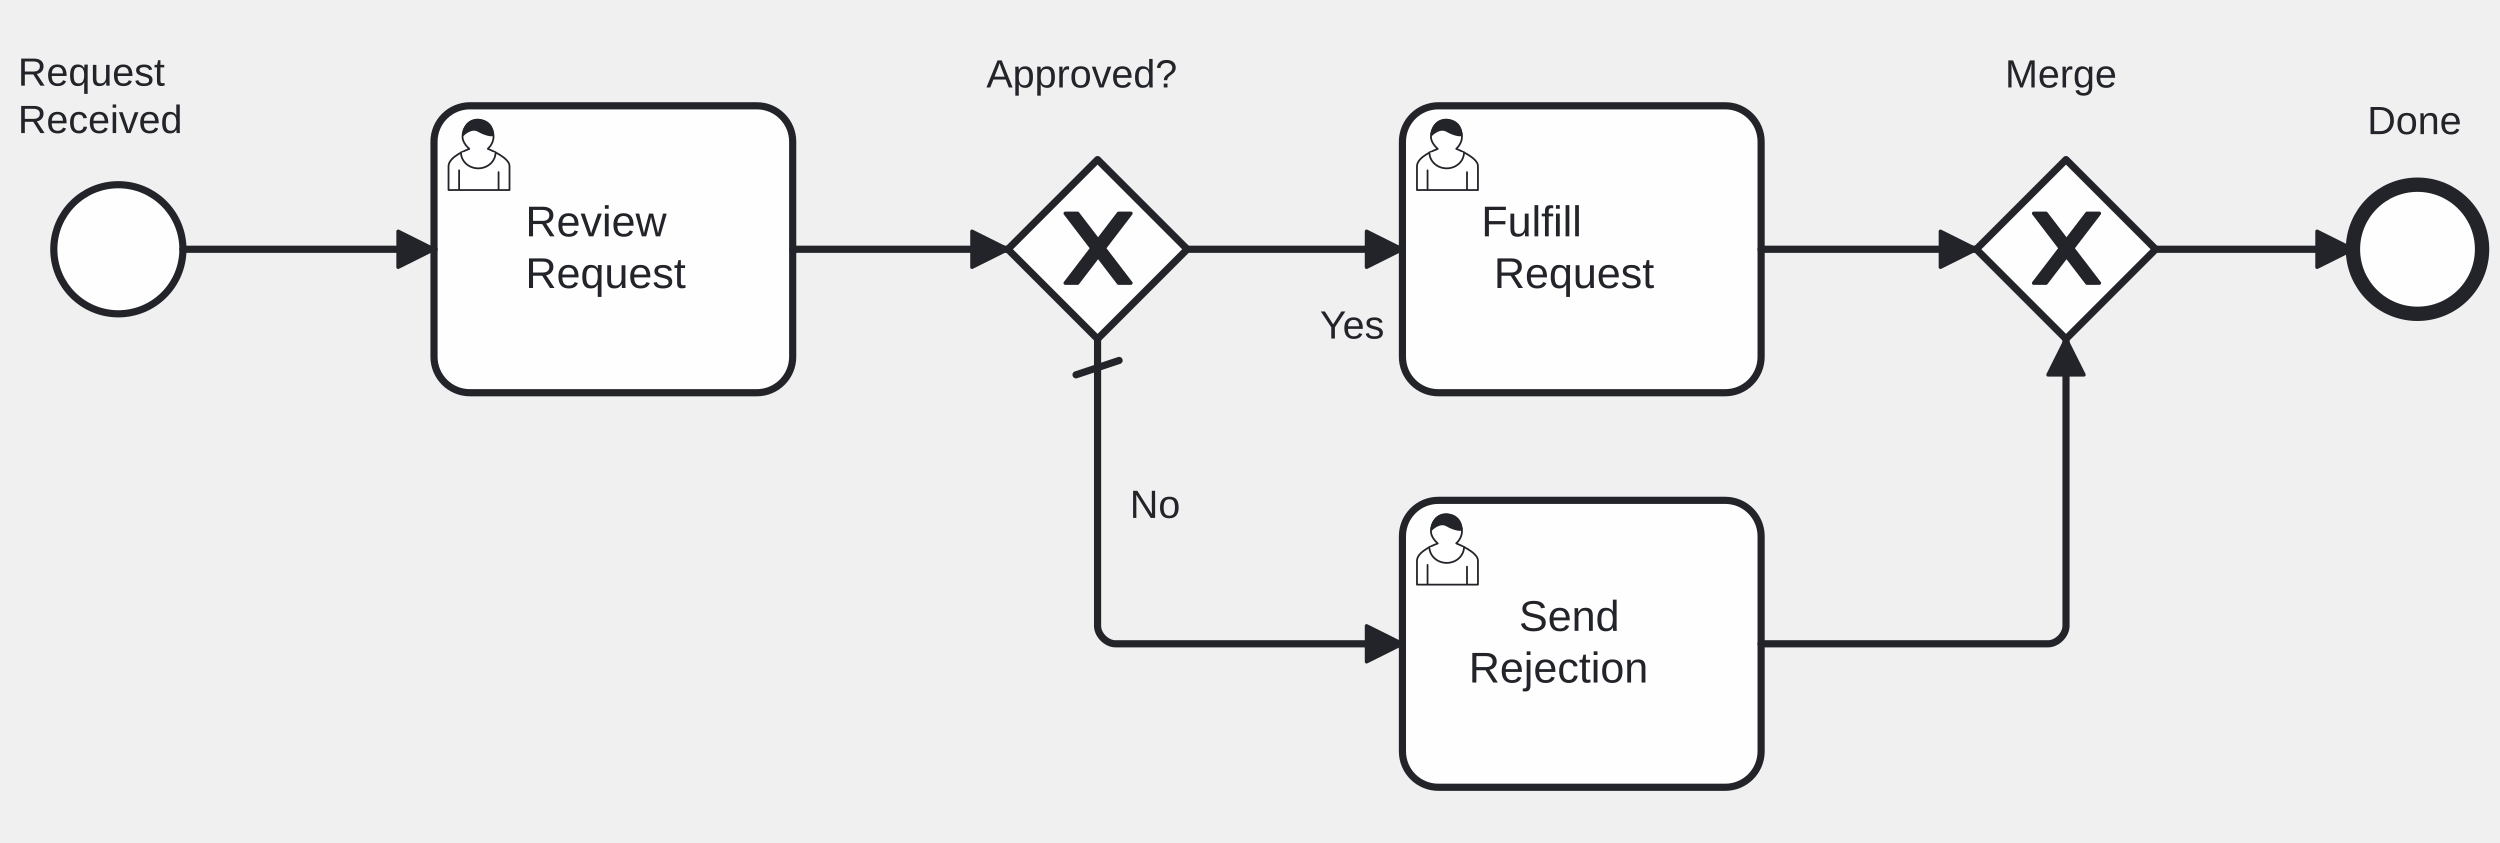
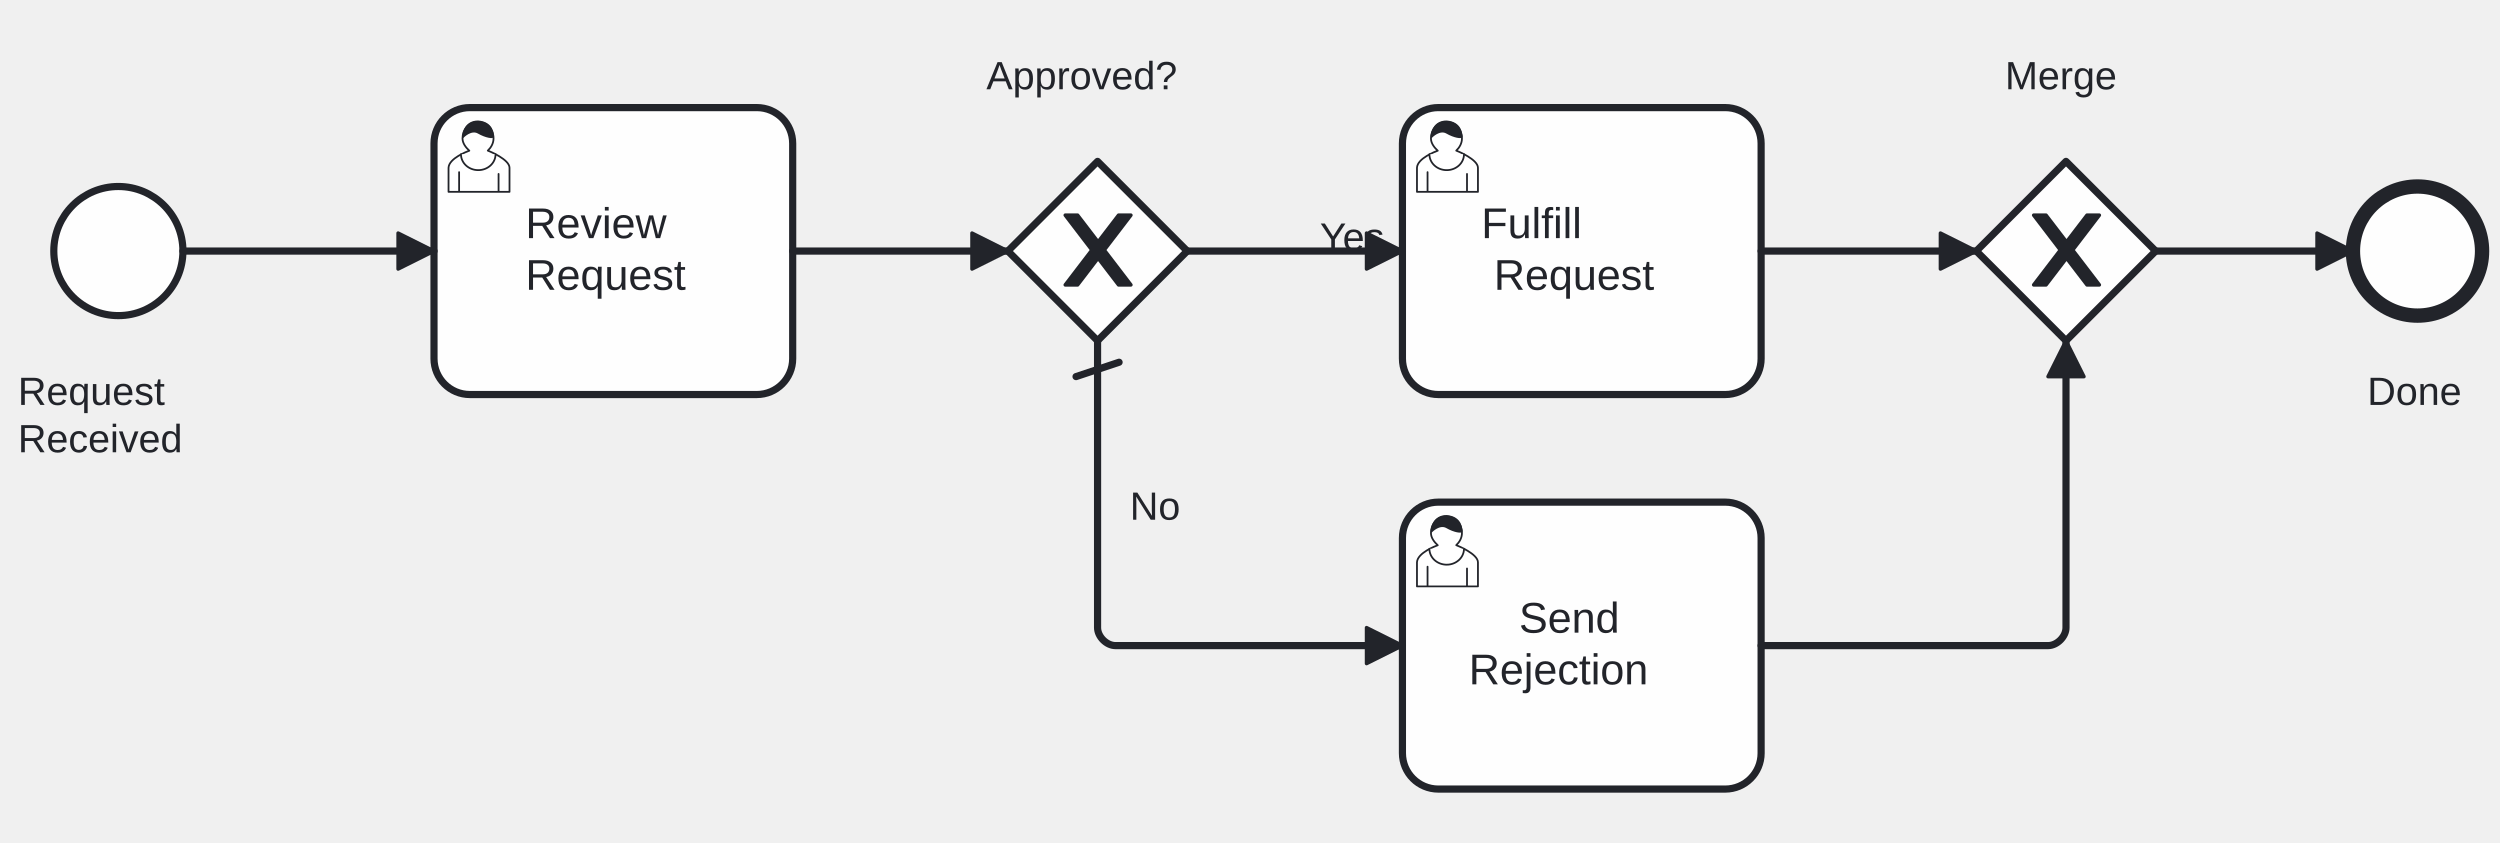
- <svg xmlns="http://www.w3.org/2000/svg" width="875" height="295" viewBox="177 80 697 216" version="1.1">
+ <svg xmlns="http://www.w3.org/2000/svg" width="875" height="295" viewBox="177 80 697 215" version="1.1">
  <g class="djs-group">
    <g class="djs-element djs-shape" data-element-id="Event_0dskcoo" style="display: block;" transform="translate(192, 122)">
      <g class="djs-visual">
        <circle cx="18" cy="18" r="18" style="stroke-linecap: round; stroke-linejoin: round; stroke: hsl(225, 10%, 15%); stroke-width: 2px; fill: white; fill-opacity: 0.95;" />
      </g>
      <rect style="fill: none; stroke-opacity: 0; stroke: white; stroke-width: 15px;" class="djs-hit djs-hit-all" x="0" y="0" width="36" height="36" />
      <circle cx="18" cy="18" r="23" style="fill: none;" class="djs-outline" />
    </g>
  </g>
  <g class="djs-group">
    <g class="djs-element djs-shape" data-element-id="Activity_1a279je" style="display: block;" transform="translate(298, 100)">
      <g class="djs-visual">
        <rect x="0" y="0" width="100" height="80" rx="10" ry="10" style="stroke-linecap: round; stroke-linejoin: round; stroke: hsl(225, 10%, 15%); stroke-width: 2px; fill: white; fill-opacity: 0.95;" />
        <text style="font-family: Arial, sans-serif; font-size: 12px; font-weight: normal; fill: hsl(225, 10%, 15%);" lineHeight="1.2" class="djs-label">
          <tspan x="25.5" y="36.4">Review </tspan>
          <tspan x="25.5" y="50.8">Request</tspan>
        </text>
        <path style="fill: white; stroke-linecap: round; stroke-linejoin: round; stroke: hsl(225, 10%, 15%); stroke-width: 0.5px;" d="m 15,12 c 0.909,-0.845 1.594,-2.049 1.594,-3.385 0,-2.554 -1.805,-4.622 -4.357,-4.622 -2.552,0 -4.288,2.068 -4.288,4.622 0,1.348 0.974,2.562 1.896,3.405 -0.529,0.187 -5.669,2.097 -5.794,4.756 v 6.718 h 17 v -6.718 c 0,-2.298 -5.528,-4.595 -6.051,-4.776 zm -8,6 l 0,5.5 m 11,0 l 0,-5" />
        <path style="fill: white; stroke-linecap: round; stroke-linejoin: round; stroke: hsl(225, 10%, 15%); stroke-width: 0.5px;" d="m 15,12 m 2.162,1.009 c 0,2.447 -2.158,4.431 -4.821,4.431 -2.665,0 -4.822,-1.981 -4.822,-4.431 " />
        <path style="fill: hsl(225, 10%, 15%); stroke-linecap: round; stroke-linejoin: round; stroke: hsl(225, 10%, 15%); stroke-width: 0.5px;" d="m 15,12 m -6.9,-3.80 c 0,0 2.251,-2.358 4.274,-1.177 2.024,1.181 4.221,1.537 4.124,0.965 -0.098,-0.57 -0.117,-3.791 -4.191,-4.136 -3.575,0.001 -4.208,3.367 -4.207,4.348 z" />
      </g>
      <rect style="fill: none; stroke-opacity: 0; stroke: white; stroke-width: 15px;" class="djs-hit djs-hit-all" x="0" y="0" width="100" height="80" />
      <rect x="-5" y="-5" rx="14" width="110" height="90" style="fill: none;" class="djs-outline" />
    </g>
  </g>
  <g class="djs-group">
    <g class="djs-element djs-shape" data-element-id="Gateway_0jdocql" style="display: block;" transform="translate(458, 115)">
      <g class="djs-visual">
        <polygon style="stroke-linecap: round; stroke-linejoin: round; stroke: hsl(225, 10%, 15%); stroke-width: 2px; fill: white; fill-opacity: 0.95;" points="25,0 50,25 25,50 0,25" />
        <path style="fill: hsl(225, 10%, 15%); stroke-linecap: round; stroke-linejoin: round; stroke: hsl(225, 10%, 15%); stroke-width: 1px;" d="m 16,15 7.429,9.714 -7.429,9.714 3.429,0 5.714,-7.464 5.714,7.464 3.429,0 -7.429,-9.714 7.429,-9.714 -3.429,0 -5.714,7.464 -5.714,-7.464 -3.429,0 z" />
      </g>
      <rect style="fill: none; stroke-opacity: 0; stroke: white; stroke-width: 15px;" class="djs-hit djs-hit-all" x="0" y="0" width="50" height="50" />
      <rect style="transform-box: fill-box; transform: rotate(45deg); transform-origin: center; fill: none;" x="2" y="2" rx="4" width="46" height="46" class="djs-outline" />
    </g>
  </g>
  <g class="djs-group">
    <g class="djs-element djs-shape" data-element-id="Gateway_1hd85cz" style="display: block;" transform="translate(728, 115)">
      <g class="djs-visual">
        <polygon style="stroke-linecap: round; stroke-linejoin: round; stroke: hsl(225, 10%, 15%); stroke-width: 2px; fill: white; fill-opacity: 0.95;" points="25,0 50,25 25,50 0,25" />
        <path style="fill: hsl(225, 10%, 15%); stroke-linecap: round; stroke-linejoin: round; stroke: hsl(225, 10%, 15%); stroke-width: 1px;" d="m 16,15 7.429,9.714 -7.429,9.714 3.429,0 5.714,-7.464 5.714,7.464 3.429,0 -7.429,-9.714 7.429,-9.714 -3.429,0 -5.714,7.464 -5.714,-7.464 -3.429,0 z" />
      </g>
      <rect style="fill: none; stroke-opacity: 0; stroke: white; stroke-width: 15px;" class="djs-hit djs-hit-all" x="0" y="0" width="50" height="50" />
      <rect style="transform-box: fill-box; transform: rotate(45deg); transform-origin: center; fill: none;" x="2" y="2" rx="4" width="46" height="46" class="djs-outline" />
    </g>
  </g>
  <g class="djs-group">
    <g class="djs-element djs-shape" data-element-id="Event_0a768vd" style="display: block;" transform="translate(833, 122)">
      <g class="djs-visual">
        <circle cx="18" cy="18" r="18" style="stroke-linecap: round; stroke-linejoin: round; stroke: hsl(225, 10%, 15%); stroke-width: 4px; fill: white; fill-opacity: 0.95;" />
      </g>
      <rect style="fill: none; stroke-opacity: 0; stroke: white; stroke-width: 15px;" class="djs-hit djs-hit-all" x="0" y="0" width="36" height="36" />
      <circle cx="18" cy="18" r="24" style="fill: none;" class="djs-outline" />
    </g>
  </g>
  <g class="djs-group">
    <g class="djs-element djs-shape" data-element-id="Activity_1ra1cd4" style="display: block;" transform="translate(568, 100)">
      <g class="djs-visual">
        <rect x="0" y="0" width="100" height="80" rx="10" ry="10" style="stroke-linecap: round; stroke-linejoin: round; stroke: hsl(225, 10%, 15%); stroke-width: 2px; fill: white; fill-opacity: 0.95;" />
        <text style="font-family: Arial, sans-serif; font-size: 12px; font-weight: normal; fill: hsl(225, 10%, 15%);" lineHeight="1.2" class="djs-label">
          <tspan x="22" y="36.4">Fulfill </tspan>
          <tspan x="25.5" y="50.8">Request</tspan>
        </text>
        <path style="fill: white; stroke-linecap: round; stroke-linejoin: round; stroke: hsl(225, 10%, 15%); stroke-width: 0.5px;" d="m 15,12 c 0.909,-0.845 1.594,-2.049 1.594,-3.385 0,-2.554 -1.805,-4.622 -4.357,-4.622 -2.552,0 -4.288,2.068 -4.288,4.622 0,1.348 0.974,2.562 1.896,3.405 -0.529,0.187 -5.669,2.097 -5.794,4.756 v 6.718 h 17 v -6.718 c 0,-2.298 -5.528,-4.595 -6.051,-4.776 zm -8,6 l 0,5.5 m 11,0 l 0,-5" />
        <path style="fill: white; stroke-linecap: round; stroke-linejoin: round; stroke: hsl(225, 10%, 15%); stroke-width: 0.5px;" d="m 15,12 m 2.162,1.009 c 0,2.447 -2.158,4.431 -4.821,4.431 -2.665,0 -4.822,-1.981 -4.822,-4.431 " />
        <path style="fill: hsl(225, 10%, 15%); stroke-linecap: round; stroke-linejoin: round; stroke: hsl(225, 10%, 15%); stroke-width: 0.5px;" d="m 15,12 m -6.9,-3.80 c 0,0 2.251,-2.358 4.274,-1.177 2.024,1.181 4.221,1.537 4.124,0.965 -0.098,-0.57 -0.117,-3.791 -4.191,-4.136 -3.575,0.001 -4.208,3.367 -4.207,4.348 z" />
      </g>
      <rect style="fill: none; stroke-opacity: 0; stroke: white; stroke-width: 15px;" class="djs-hit djs-hit-all" x="0" y="0" width="100" height="80" />
      <rect x="-5" y="-5" rx="14" width="110" height="90" style="fill: none;" class="djs-outline" />
    </g>
  </g>
  <g class="djs-group">
    <g class="djs-element djs-shape" data-element-id="Activity_0ryvb1v" style="display: block;" transform="translate(568, 210)">
      <g class="djs-visual">
        <rect x="0" y="0" width="100" height="80" rx="10" ry="10" style="stroke-linecap: round; stroke-linejoin: round; stroke: hsl(225, 10%, 15%); stroke-width: 2px; fill: white; fill-opacity: 0.95;" />
        <text style="font-family: Arial, sans-serif; font-size: 12px; font-weight: normal; fill: hsl(225, 10%, 15%);" lineHeight="1.2" class="djs-label">
          <tspan x="32.5" y="36.4">Send </tspan>
          <tspan x="18.5" y="50.8">Rejection</tspan>
        </text>
        <path style="fill: white; stroke-linecap: round; stroke-linejoin: round; stroke: hsl(225, 10%, 15%); stroke-width: 0.5px;" d="m 15,12 c 0.909,-0.845 1.594,-2.049 1.594,-3.385 0,-2.554 -1.805,-4.622 -4.357,-4.622 -2.552,0 -4.288,2.068 -4.288,4.622 0,1.348 0.974,2.562 1.896,3.405 -0.529,0.187 -5.669,2.097 -5.794,4.756 v 6.718 h 17 v -6.718 c 0,-2.298 -5.528,-4.595 -6.051,-4.776 zm -8,6 l 0,5.5 m 11,0 l 0,-5" />
        <path style="fill: white; stroke-linecap: round; stroke-linejoin: round; stroke: hsl(225, 10%, 15%); stroke-width: 0.5px;" d="m 15,12 m 2.162,1.009 c 0,2.447 -2.158,4.431 -4.821,4.431 -2.665,0 -4.822,-1.981 -4.822,-4.431 " />
        <path style="fill: hsl(225, 10%, 15%); stroke-linecap: round; stroke-linejoin: round; stroke: hsl(225, 10%, 15%); stroke-width: 0.5px;" d="m 15,12 m -6.9,-3.80 c 0,0 2.251,-2.358 4.274,-1.177 2.024,1.181 4.221,1.537 4.124,0.965 -0.098,-0.57 -0.117,-3.791 -4.191,-4.136 -3.575,0.001 -4.208,3.367 -4.207,4.348 z" />
      </g>
      <rect style="fill: none; stroke-opacity: 0; stroke: white; stroke-width: 15px;" class="djs-hit djs-hit-all" x="0" y="0" width="100" height="80" />
      <rect x="-5" y="-5" rx="14" width="110" height="90" style="fill: none;" class="djs-outline" />
    </g>
  </g>
  <g class="djs-group">
    <g class="djs-element djs-connection" data-element-id="Flow_0tql777" style="display: block;">
      <g class="djs-visual">
        <defs>
-           <marker id="marker-boru8nvtdpcqdrsp676sz5z76" viewBox="0 0 20 20" refX="11" refY="10" markerWidth="10" markerHeight="10" orient="auto">
-             <path d="M 1 5 L 11 10 L 1 15 Z" style="stroke-linecap: round; stroke-linejoin: round; stroke: hsl(225, 10%, 15%); stroke-width: 1px; fill: hsl(225, 10%, 15%);" />
-           </marker>
-         </defs>
-         <path style="fill: none; stroke-linecap: round; stroke-linejoin: round; stroke: hsl(225, 10%, 15%); stroke-width: 2px; marker-end: url(#marker-boru8nvtdpcqdrsp676sz5z76);" data-corner-radius="5" d="M228,140L298,140" />
+           <marker id="marker-91v9kn8trelgp5okupfv0c4dk" viewBox="0 0 20 20" refX="11" refY="10" markerWidth="10" markerHeight="10" orient="auto">
+             <path d="M 1 5 L 11 10 L 1 15 Z" style="stroke-linecap: round; stroke-linejoin: round; stroke: hsl(225, 10%, 15%); stroke-width: 1px; fill: hsl(225, 10%, 15%);" />
+           </marker>
+         </defs>
+         <path style="fill: none; stroke-linecap: round; stroke-linejoin: round; stroke: hsl(225, 10%, 15%); stroke-width: 2px; marker-end: url(#marker-91v9kn8trelgp5okupfv0c4dk);" data-corner-radius="5" d="M228,140L298,140" />
      </g>
      <path d="M228,140L298,140" style="fill: none; stroke-opacity: 0; stroke: white; stroke-width: 15px;" class="djs-hit djs-hit-stroke" />
      <rect x="223" y="135" rx="4" width="80" height="10" style="fill: none;" class="djs-outline" />
    </g>
  </g>
  <g class="djs-group">
    <g class="djs-element djs-connection" data-element-id="Flow_1vd4vzj" style="display: block;">
      <g class="djs-visual">
        <defs>
-           <marker id="marker-1dmttgh91sqk5py20n8g9k1ed" viewBox="0 0 20 20" refX="11" refY="10" markerWidth="10" markerHeight="10" orient="auto">
-             <path d="M 1 5 L 11 10 L 1 15 Z" style="stroke-linecap: round; stroke-linejoin: round; stroke: hsl(225, 10%, 15%); stroke-width: 1px; fill: hsl(225, 10%, 15%);" />
-           </marker>
-         </defs>
-         <path style="fill: none; stroke-linecap: round; stroke-linejoin: round; stroke: hsl(225, 10%, 15%); stroke-width: 2px; marker-end: url(#marker-1dmttgh91sqk5py20n8g9k1ed);" data-corner-radius="5" d="M508,140L568,140" />
+           <marker id="marker-20oe6gzi82iwzgkosa8yxcfck" viewBox="0 0 20 20" refX="11" refY="10" markerWidth="10" markerHeight="10" orient="auto">
+             <path d="M 1 5 L 11 10 L 1 15 Z" style="stroke-linecap: round; stroke-linejoin: round; stroke: hsl(225, 10%, 15%); stroke-width: 1px; fill: hsl(225, 10%, 15%);" />
+           </marker>
+         </defs>
+         <path style="fill: none; stroke-linecap: round; stroke-linejoin: round; stroke: hsl(225, 10%, 15%); stroke-width: 2px; marker-end: url(#marker-20oe6gzi82iwzgkosa8yxcfck);" data-corner-radius="5" d="M508,140L568,140" />
      </g>
      <path d="M508,140L568,140" style="fill: none; stroke-opacity: 0; stroke: white; stroke-width: 15px;" class="djs-hit djs-hit-stroke" />
      <rect x="503" y="135" rx="4" width="70" height="10" style="fill: none;" class="djs-outline" />
    </g>
  </g>
  <g class="djs-group">
    <g class="djs-element djs-connection" data-element-id="Flow_109need" style="display: block;">
      <g class="djs-visual">
        <defs>
-           <marker id="marker-c45ok2b8eudjb7drdyz94ogzd" viewBox="0 0 20 20" refX="11" refY="10" markerWidth="10" markerHeight="10" orient="auto">
-             <path d="M 1 5 L 11 10 L 1 15 Z" style="stroke-linecap: round; stroke-linejoin: round; stroke: hsl(225, 10%, 15%); stroke-width: 1px; fill: hsl(225, 10%, 15%);" />
-           </marker>
-         </defs>
-         <path style="fill: none; stroke-linecap: round; stroke-linejoin: round; stroke: hsl(225, 10%, 15%); stroke-width: 2px; marker-end: url(#marker-c45ok2b8eudjb7drdyz94ogzd);" data-corner-radius="5" d="M668,140L728,140" />
+           <marker id="marker-9x5guzqjs8zkkr8rlkcykpm15" viewBox="0 0 20 20" refX="11" refY="10" markerWidth="10" markerHeight="10" orient="auto">
+             <path d="M 1 5 L 11 10 L 1 15 Z" style="stroke-linecap: round; stroke-linejoin: round; stroke: hsl(225, 10%, 15%); stroke-width: 1px; fill: hsl(225, 10%, 15%);" />
+           </marker>
+         </defs>
+         <path style="fill: none; stroke-linecap: round; stroke-linejoin: round; stroke: hsl(225, 10%, 15%); stroke-width: 2px; marker-end: url(#marker-9x5guzqjs8zkkr8rlkcykpm15);" data-corner-radius="5" d="M668,140L728,140" />
      </g>
      <path d="M668,140L728,140" style="fill: none; stroke-opacity: 0; stroke: white; stroke-width: 15px;" class="djs-hit djs-hit-stroke" />
      <rect x="663" y="135" rx="4" width="70" height="10" style="fill: none;" class="djs-outline" />
    </g>
  </g>
  <g class="djs-group">
    <g class="djs-element djs-connection" data-element-id="Flow_1juidsl" style="display: block;">
      <g class="djs-visual">
        <defs>
-           <marker id="marker-bzjhv7npitzivzikwst7lgn2x" viewBox="0 0 20 20" refX="11" refY="10" markerWidth="10" markerHeight="10" orient="auto">
-             <path d="M 1 5 L 11 10 L 1 15 Z" style="stroke-linecap: round; stroke-linejoin: round; stroke: hsl(225, 10%, 15%); stroke-width: 1px; fill: hsl(225, 10%, 15%);" />
-           </marker>
-         </defs>
-         <path style="fill: none; stroke-linecap: round; stroke-linejoin: round; stroke: hsl(225, 10%, 15%); stroke-width: 2px; marker-end: url(#marker-bzjhv7npitzivzikwst7lgn2x);" data-corner-radius="5" d="M778,140L833,140" />
+           <marker id="marker-bhxetfbu2srqsfsncf0ubv9s4" viewBox="0 0 20 20" refX="11" refY="10" markerWidth="10" markerHeight="10" orient="auto">
+             <path d="M 1 5 L 11 10 L 1 15 Z" style="stroke-linecap: round; stroke-linejoin: round; stroke: hsl(225, 10%, 15%); stroke-width: 1px; fill: hsl(225, 10%, 15%);" />
+           </marker>
+         </defs>
+         <path style="fill: none; stroke-linecap: round; stroke-linejoin: round; stroke: hsl(225, 10%, 15%); stroke-width: 2px; marker-end: url(#marker-bhxetfbu2srqsfsncf0ubv9s4);" data-corner-radius="5" d="M778,140L833,140" />
      </g>
      <path d="M778,140L833,140" style="fill: none; stroke-opacity: 0; stroke: white; stroke-width: 15px;" class="djs-hit djs-hit-stroke" />
      <rect x="773" y="135" rx="4" width="65" height="10" style="fill: none;" class="djs-outline" />
    </g>
  </g>
  <g class="djs-group">
    <g class="djs-element djs-connection" data-element-id="Flow_0pkj4i7" style="display: block;">
      <g class="djs-visual">
        <defs>
-           <marker id="marker-b70jhvcbj6i1n8ka0gltx9jnx" viewBox="0 0 20 20" refX="11" refY="10" markerWidth="10" markerHeight="10" orient="auto">
-             <path d="M 1 5 L 11 10 L 1 15 Z" style="stroke-linecap: round; stroke-linejoin: round; stroke: hsl(225, 10%, 15%); stroke-width: 1px; fill: hsl(225, 10%, 15%);" />
-           </marker>
-           <marker id="marker-7fj536pqc4mp9ers2giu2oqxw" viewBox="0 0 20 20" refX="0" refY="10" markerWidth="10" markerHeight="10" orient="auto">
+           <marker id="marker-4ecq3xdt8tjncpsszfei4vt2y" viewBox="0 0 20 20" refX="11" refY="10" markerWidth="10" markerHeight="10" orient="auto">
+             <path d="M 1 5 L 11 10 L 1 15 Z" style="stroke-linecap: round; stroke-linejoin: round; stroke: hsl(225, 10%, 15%); stroke-width: 1px; fill: hsl(225, 10%, 15%);" />
+           </marker>
+           <marker id="marker-0by2fvmcid2uafmahlgbedmpi" viewBox="0 0 20 20" refX="0" refY="10" markerWidth="10" markerHeight="10" orient="auto">
            <path d="M 6 4 L 10 16" style="stroke-linecap: round; stroke-linejoin: round; stroke: hsl(225, 10%, 15%); stroke-width: 2px; fill: none;" />
          </marker>
        </defs>
-         <path style="fill: none; stroke-linecap: round; stroke-linejoin: round; stroke: hsl(225, 10%, 15%); stroke-width: 2px; marker-end: url(#marker-b70jhvcbj6i1n8ka0gltx9jnx); marker-start: url(#marker-7fj536pqc4mp9ers2giu2oqxw);" data-corner-radius="5" d="M483,165L483,245C483,247.5,485.5,250,488,250L568,250" />
+         <path style="fill: none; stroke-linecap: round; stroke-linejoin: round; stroke: hsl(225, 10%, 15%); stroke-width: 2px; marker-end: url(#marker-4ecq3xdt8tjncpsszfei4vt2y); marker-start: url(#marker-0by2fvmcid2uafmahlgbedmpi);" data-corner-radius="5" d="M483,165L483,245C483,247.5,485.5,250,488,250L568,250" />
      </g>
      <path d="M483,165L483,250L568,250" style="fill: none; stroke-opacity: 0; stroke: white; stroke-width: 15px;" class="djs-hit djs-hit-stroke" />
      <rect x="478" y="160" rx="4" width="95" height="95" style="fill: none;" class="djs-outline" />
    </g>
  </g>
  <g class="djs-group">
    <g class="djs-element djs-connection" data-element-id="Flow_1mt6667" style="display: block;">
      <g class="djs-visual">
        <defs>
-           <marker id="marker-6gn5srgfwa202xdk1h5x0iti8" viewBox="0 0 20 20" refX="11" refY="10" markerWidth="10" markerHeight="10" orient="auto">
-             <path d="M 1 5 L 11 10 L 1 15 Z" style="stroke-linecap: round; stroke-linejoin: round; stroke: hsl(225, 10%, 15%); stroke-width: 1px; fill: hsl(225, 10%, 15%);" />
-           </marker>
-         </defs>
-         <path style="fill: none; stroke-linecap: round; stroke-linejoin: round; stroke: hsl(225, 10%, 15%); stroke-width: 2px; marker-end: url(#marker-6gn5srgfwa202xdk1h5x0iti8);" data-corner-radius="5" d="M668,250L748,250C750.5,250,753,247.5,753,245L753,165" />
+           <marker id="marker-a18q6epc6ztmg3oak560zza68" viewBox="0 0 20 20" refX="11" refY="10" markerWidth="10" markerHeight="10" orient="auto">
+             <path d="M 1 5 L 11 10 L 1 15 Z" style="stroke-linecap: round; stroke-linejoin: round; stroke: hsl(225, 10%, 15%); stroke-width: 1px; fill: hsl(225, 10%, 15%);" />
+           </marker>
+         </defs>
+         <path style="fill: none; stroke-linecap: round; stroke-linejoin: round; stroke: hsl(225, 10%, 15%); stroke-width: 2px; marker-end: url(#marker-a18q6epc6ztmg3oak560zza68);" data-corner-radius="5" d="M668,250L748,250C750.5,250,753,247.5,753,245L753,165" />
      </g>
      <path d="M668,250L753,250L753,165" style="fill: none; stroke-opacity: 0; stroke: white; stroke-width: 15px;" class="djs-hit djs-hit-stroke" />
      <rect x="663" y="160" rx="4" width="95" height="95" style="fill: none;" class="djs-outline" />
    </g>
  </g>
  <g class="djs-group">
    <g class="djs-element djs-connection" data-element-id="Flow_0uy0kub" style="display: block;">
      <g class="djs-visual">
        <defs>
-           <marker id="marker-20qll5i5yubyjgu31jg0lqki1" viewBox="0 0 20 20" refX="11" refY="10" markerWidth="10" markerHeight="10" orient="auto">
-             <path d="M 1 5 L 11 10 L 1 15 Z" style="stroke-linecap: round; stroke-linejoin: round; stroke: hsl(225, 10%, 15%); stroke-width: 1px; fill: hsl(225, 10%, 15%);" />
-           </marker>
-         </defs>
-         <path style="fill: none; stroke-linecap: round; stroke-linejoin: round; stroke: hsl(225, 10%, 15%); stroke-width: 2px; marker-end: url(#marker-20qll5i5yubyjgu31jg0lqki1);" data-corner-radius="5" d="M398,140L458,140" />
+           <marker id="marker-eftb19uecc09916mj0jpyibb6" viewBox="0 0 20 20" refX="11" refY="10" markerWidth="10" markerHeight="10" orient="auto">
+             <path d="M 1 5 L 11 10 L 1 15 Z" style="stroke-linecap: round; stroke-linejoin: round; stroke: hsl(225, 10%, 15%); stroke-width: 1px; fill: hsl(225, 10%, 15%);" />
+           </marker>
+         </defs>
+         <path style="fill: none; stroke-linecap: round; stroke-linejoin: round; stroke: hsl(225, 10%, 15%); stroke-width: 2px; marker-end: url(#marker-eftb19uecc09916mj0jpyibb6);" data-corner-radius="5" d="M398,140L458,140" />
      </g>
      <path d="M398,140L458,140" style="fill: none; stroke-opacity: 0; stroke: white; stroke-width: 15px;" class="djs-hit djs-hit-stroke" />
      <rect x="393" y="135" rx="4" width="70" height="10" style="fill: none;" class="djs-outline" />
    </g>
  </g>
  <g class="djs-group">
-     <g class="djs-element djs-shape" data-element-id="Event_0dskcoo_label" style="display: block;" transform="translate(182, 84.5)">
+     <g class="djs-element djs-shape" data-element-id="Gateway_0jdocql_label" style="display: block;" transform="translate(452, 85)">
+       <g class="djs-visual">
+         <text style="font-family: Arial, sans-serif; font-size: 11px; font-weight: normal; fill: hsl(225, 10%, 15%);" lineHeight="1.2" class="djs-label">
+           <tspan x="0" y="9.9">Approved?</tspan>
+         </text>
+       </g>
+       <rect style="fill: none; stroke-opacity: 0; stroke: white; stroke-width: 15px;" class="djs-hit djs-hit-all" x="0" y="0" width="63" height="14" />
+       <rect x="-5" y="-5" rx="4" width="73" height="24" style="fill: none;" class="djs-outline" />
+     </g>
+   </g>
+   <g class="djs-group">
+     <g class="djs-element djs-shape" data-element-id="Gateway_1hd85cz_label" style="display: block;" transform="translate(736, 85)">
+       <g class="djs-visual">
+         <text style="font-family: Arial, sans-serif; font-size: 11px; font-weight: normal; fill: hsl(225, 10%, 15%);" lineHeight="1.2" class="djs-label">
+           <tspan x="0" y="9.9">Merge</tspan>
+         </text>
+       </g>
+       <rect style="fill: none; stroke-opacity: 0; stroke: white; stroke-width: 15px;" class="djs-hit djs-hit-all" x="0" y="0" width="35" height="14" />
+       <rect x="-5" y="-5" rx="4" width="45" height="24" style="fill: none;" class="djs-outline" />
+     </g>
+   </g>
+   <g class="djs-group">
+     <g class="djs-element djs-shape" data-element-id="Flow_1vd4vzj_label" style="display: block;" transform="translate(545, 130)">
+       <g class="djs-visual">
+         <text style="font-family: Arial, sans-serif; font-size: 11px; font-weight: normal; fill: hsl(225, 10%, 15%);" lineHeight="1.2" class="djs-label">
+           <tspan x="0" y="9.9">Yes</tspan>
+         </text>
+       </g>
+       <rect style="fill: none; stroke-opacity: 0; stroke: white; stroke-width: 15px;" class="djs-hit djs-hit-all" x="0" y="0" width="21" height="14" />
+       <rect x="-5" y="-5" rx="4" width="31" height="24" style="fill: none;" class="djs-outline" />
+     </g>
+   </g>
+   <g class="djs-group">
+     <g class="djs-element djs-shape" data-element-id="Flow_0pkj4i7_label" style="display: block;" transform="translate(492, 205)">
+       <g class="djs-visual">
+         <text style="font-family: Arial, sans-serif; font-size: 11px; font-weight: normal; fill: hsl(225, 10%, 15%);" lineHeight="1.2" class="djs-label">
+           <tspan x="0" y="9.9">No</tspan>
+         </text>
+       </g>
+       <rect style="fill: none; stroke-opacity: 0; stroke: white; stroke-width: 15px;" class="djs-hit djs-hit-all" x="0" y="0" width="14" height="14" />
+       <rect x="-5" y="-5" rx="4" width="24" height="24" style="fill: none;" class="djs-outline" />
+     </g>
+   </g>
+   <g class="djs-group">
+     <g class="djs-element djs-shape" data-element-id="Event_0dskcoo_label" style="display: block;" transform="translate(182, 173)">
      <g class="djs-visual">
        <text style="font-family: Arial, sans-serif; font-size: 11px; font-weight: normal; fill: hsl(225, 10%, 15%);" lineHeight="1.2" class="djs-label">
          <tspan x="0" y="9.9">Request </tspan>
          <tspan x="0" y="23.1">Received</tspan>
        </text>
      </g>
      <rect style="fill: none; stroke-opacity: 0; stroke: white; stroke-width: 15px;" class="djs-hit djs-hit-all" x="0" y="0" width="56" height="27" />
      <rect x="-5" y="-5" rx="4" width="66" height="37" style="fill: none;" class="djs-outline" />
    </g>
  </g>
  <g class="djs-group">
-     <g class="djs-element djs-shape" data-element-id="Gateway_0jdocql_label" style="display: block;" transform="translate(452, 85)">
-       <g class="djs-visual">
-         <text style="font-family: Arial, sans-serif; font-size: 11px; font-weight: normal; fill: hsl(225, 10%, 15%);" lineHeight="1.2" class="djs-label">
-           <tspan x="0" y="9.9">Approved?</tspan>
-         </text>
-       </g>
-       <rect style="fill: none; stroke-opacity: 0; stroke: white; stroke-width: 15px;" class="djs-hit djs-hit-all" x="0" y="0" width="63" height="14" />
-       <rect x="-5" y="-5" rx="4" width="73" height="24" style="fill: none;" class="djs-outline" />
-     </g>
-   </g>
-   <g class="djs-group">
-     <g class="djs-element djs-shape" data-element-id="Gateway_1hd85cz_label" style="display: block;" transform="translate(736, 85)">
-       <g class="djs-visual">
-         <text style="font-family: Arial, sans-serif; font-size: 11px; font-weight: normal; fill: hsl(225, 10%, 15%);" lineHeight="1.2" class="djs-label">
-           <tspan x="0" y="9.9">Merge</tspan>
-         </text>
-       </g>
-       <rect style="fill: none; stroke-opacity: 0; stroke: white; stroke-width: 15px;" class="djs-hit djs-hit-all" x="0" y="0" width="35" height="14" />
-       <rect x="-5" y="-5" rx="4" width="45" height="24" style="fill: none;" class="djs-outline" />
-     </g>
-   </g>
-   <g class="djs-group">
-     <g class="djs-element djs-shape" data-element-id="Event_0a768vd_label" style="display: block;" transform="translate(837, 98)">
+     <g class="djs-element djs-shape" data-element-id="Event_0a768vd_label" style="display: block;" transform="translate(837, 173)">
      <g class="djs-visual">
        <text style="font-family: Arial, sans-serif; font-size: 11px; font-weight: normal; fill: hsl(225, 10%, 15%);" lineHeight="1.2" class="djs-label">
          <tspan x="0" y="9.9">Done</tspan>
        </text>
      </g>
      <rect style="fill: none; stroke-opacity: 0; stroke: white; stroke-width: 15px;" class="djs-hit djs-hit-all" x="0" y="0" width="28" height="14" />
      <rect x="-5" y="-5" rx="4" width="38" height="24" style="fill: none;" class="djs-outline" />
    </g>
  </g>
-   <g class="djs-group">
-     <g class="djs-element djs-shape" data-element-id="Flow_0pkj4i7_label" style="display: block;" transform="translate(492, 205)">
-       <g class="djs-visual">
-         <text style="font-family: Arial, sans-serif; font-size: 11px; font-weight: normal; fill: hsl(225, 10%, 15%);" lineHeight="1.2" class="djs-label">
-           <tspan x="0" y="9.9">No</tspan>
-         </text>
-       </g>
-       <rect style="fill: none; stroke-opacity: 0; stroke: white; stroke-width: 15px;" class="djs-hit djs-hit-all" x="0" y="0" width="14" height="14" />
-       <rect x="-5" y="-5" rx="4" width="24" height="24" style="fill: none;" class="djs-outline" />
-     </g>
-   </g>
-   <g class="djs-group">
-     <g class="djs-element djs-shape" data-element-id="Flow_1vd4vzj_label" style="display: block;" transform="translate(545, 155)">
-       <g class="djs-visual">
-         <text style="font-family: Arial, sans-serif; font-size: 11px; font-weight: normal; fill: hsl(225, 10%, 15%);" lineHeight="1.2" class="djs-label">
-           <tspan x="0" y="9.9">Yes</tspan>
-         </text>
-       </g>
-       <rect style="fill: none; stroke-opacity: 0; stroke: white; stroke-width: 15px;" class="djs-hit djs-hit-all" x="0" y="0" width="21" height="14" />
-       <rect x="-5" y="-5" rx="4" width="31" height="24" style="fill: none;" class="djs-outline" />
-     </g>
-   </g>
</svg>
